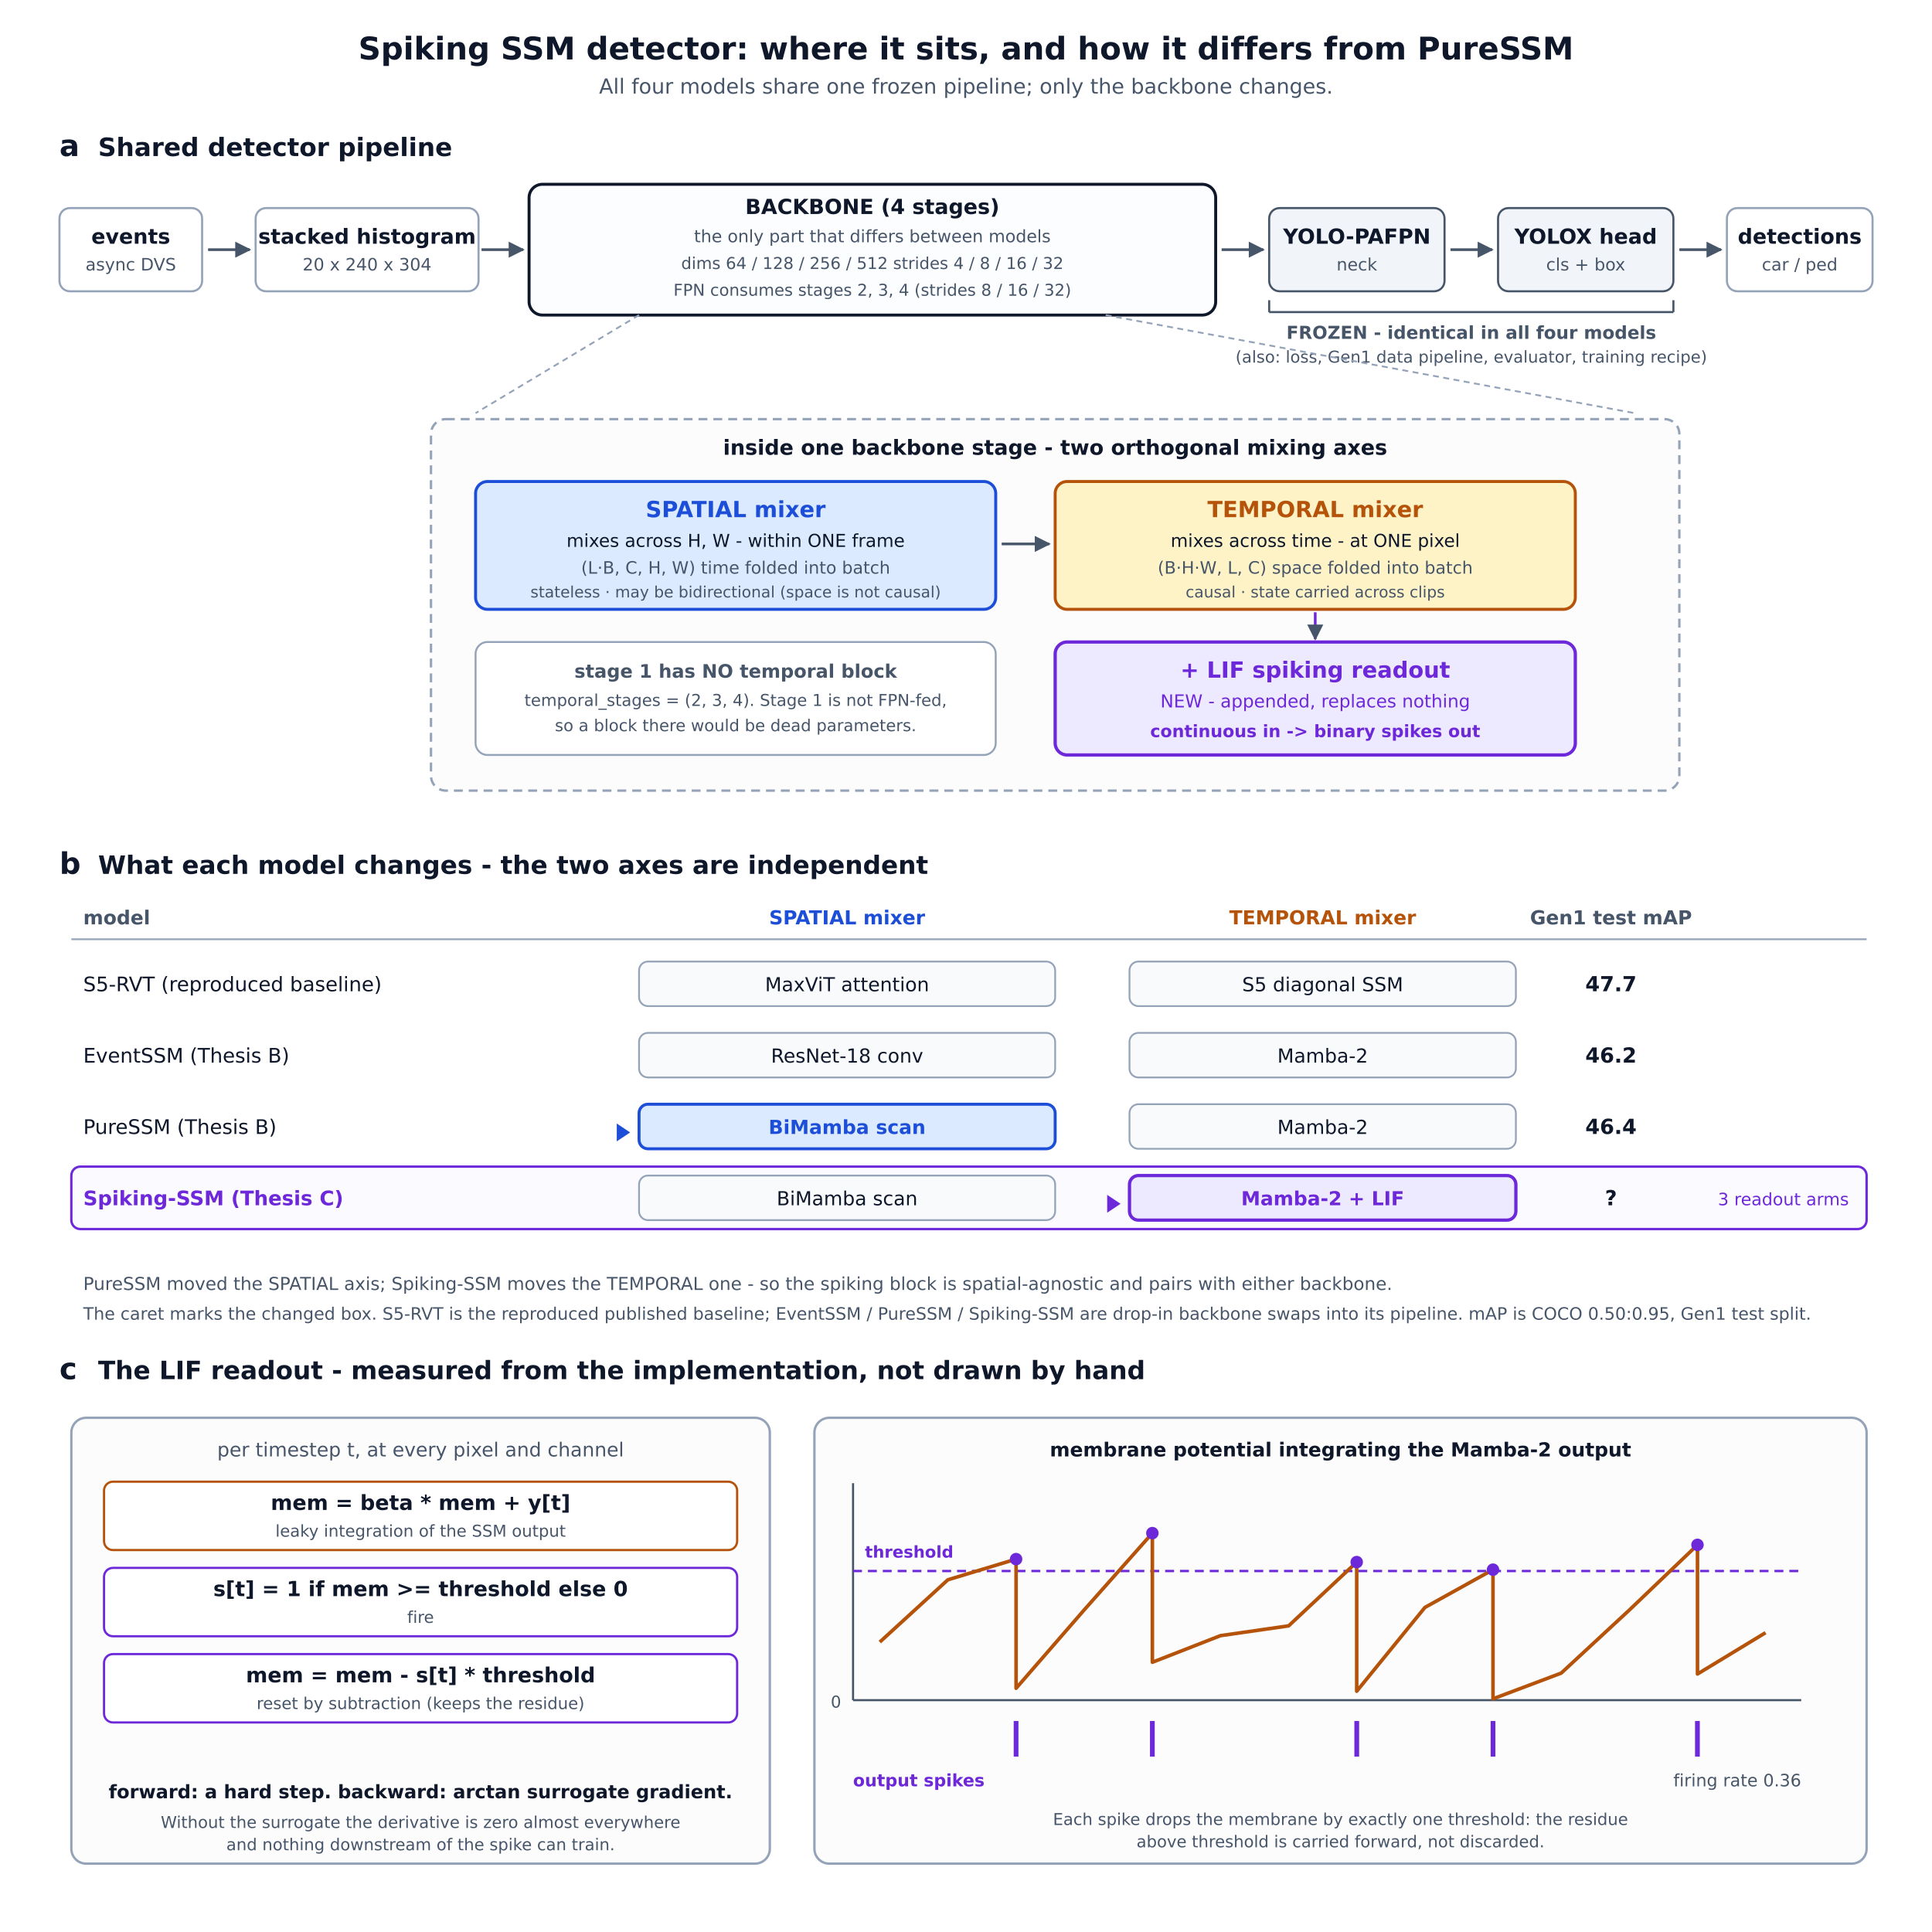
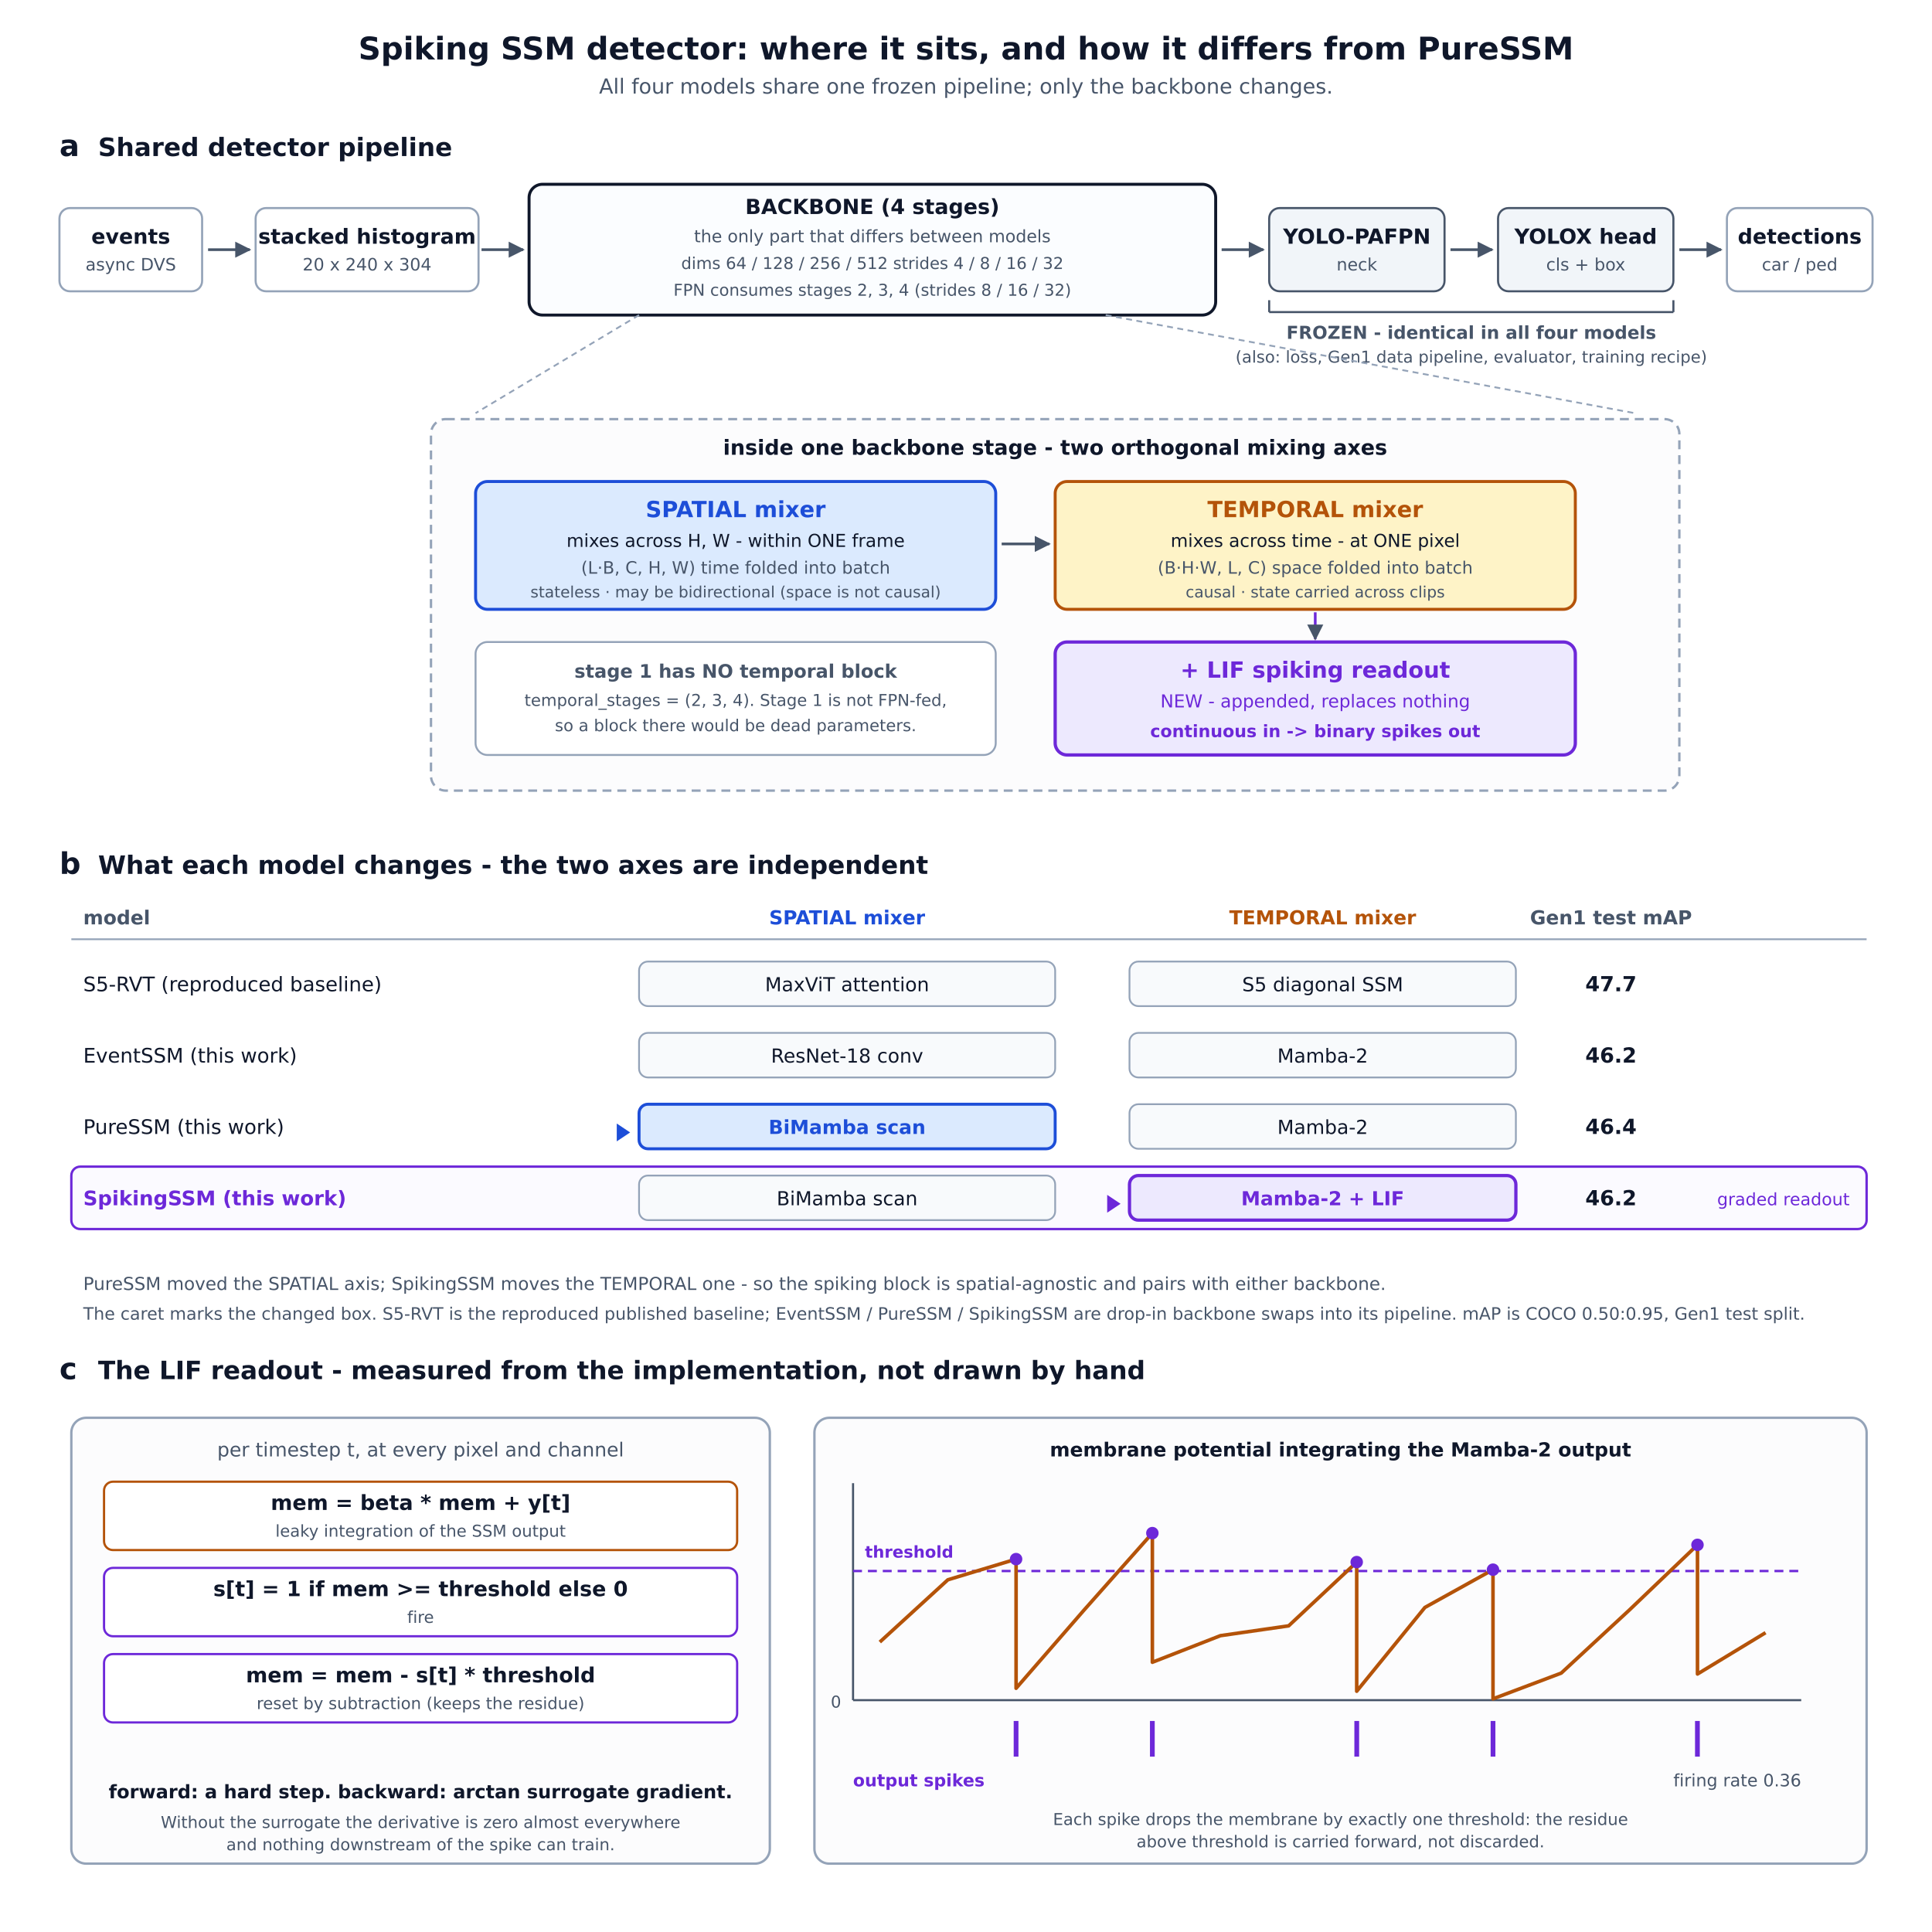
<svg xmlns="http://www.w3.org/2000/svg" width="1300" height="1300" viewBox="0 0 1300 1300">
  <defs>
    <marker id="ah" viewBox="0 0 10 10" refX="9" refY="5" markerWidth="6" markerHeight="6" orient="auto-start-reverse">
      <path d="M0,0 L10,5 L0,10 z" fill="#475569" />
    </marker>
  </defs>
  <rect width="1300" height="1300" fill="#ffffff" />
  <text x="650.0" y="40" font-family="DejaVu Sans, Helvetica, Arial, sans-serif" font-size="21" font-weight="bold" font-style="normal" fill="#0f172a" text-anchor="middle">Spiking SSM detector: where it sits, and how it differs from PureSSM</text>
  <text x="650.0" y="63" font-family="DejaVu Sans, Helvetica, Arial, sans-serif" font-size="14" font-weight="normal" font-style="normal" fill="#475569" text-anchor="middle">All four models share one frozen pipeline; only the backbone changes.</text>
  <text x="40" y="105" font-family="DejaVu Sans, Helvetica, Arial, sans-serif" font-size="20" font-weight="bold" font-style="normal" fill="#0f172a" text-anchor="start">a</text>
  <text x="66" y="105" font-family="DejaVu Sans, Helvetica, Arial, sans-serif" font-size="17" font-weight="bold" font-style="normal" fill="#0f172a" text-anchor="start">Shared detector pipeline</text>
  <rect x="40" y="140" width="96" height="56" rx="7" fill="#fff" stroke="#94a3b8" stroke-width="1.4" />
  <text x="88.0" y="164" font-family="DejaVu Sans, Helvetica, Arial, sans-serif" font-size="14" font-weight="bold" font-style="normal" fill="#0f172a" text-anchor="middle">events</text>
  <text x="88.0" y="182" font-family="DejaVu Sans, Helvetica, Arial, sans-serif" font-size="11.5" font-weight="normal" font-style="normal" fill="#475569" text-anchor="middle">async DVS</text>
  <line x1="140" y1="168" x2="168" y2="168" stroke="#475569" stroke-width="1.8" marker-end="url(#ah)" />
  <rect x="172" y="140" width="150" height="56" rx="7" fill="#fff" stroke="#94a3b8" stroke-width="1.4" />
  <text x="247.0" y="164" font-family="DejaVu Sans, Helvetica, Arial, sans-serif" font-size="14" font-weight="bold" font-style="normal" fill="#0f172a" text-anchor="middle">stacked histogram</text>
  <text x="247.0" y="182" font-family="DejaVu Sans, Helvetica, Arial, sans-serif" font-size="11.5" font-weight="normal" font-style="normal" fill="#475569" text-anchor="middle">20 x 240 x 304</text>
  <line x1="324" y1="168" x2="352" y2="168" stroke="#475569" stroke-width="1.8" marker-end="url(#ah)" />
  <rect x="356" y="124" width="462" height="88" rx="9" fill="#fbfdff" stroke="#0f172a" stroke-width="2.0" />
  <text x="587" y="144" font-family="DejaVu Sans, Helvetica, Arial, sans-serif" font-size="14" font-weight="bold" font-style="normal" fill="#0f172a" text-anchor="middle">BACKBONE  (4 stages)</text>
  <text x="587" y="163" font-family="DejaVu Sans, Helvetica, Arial, sans-serif" font-size="11.5" font-weight="italic" font-style="normal" fill="#475569" text-anchor="middle">the only part that differs between models</text>
  <text x="587" y="181" font-family="DejaVu Sans, Helvetica, Arial, sans-serif" font-size="11" font-weight="normal" font-style="normal" fill="#475569" text-anchor="middle">dims 64 / 128 / 256 / 512      strides 4 / 8 / 16 / 32</text>
  <text x="587" y="199" font-family="DejaVu Sans, Helvetica, Arial, sans-serif" font-size="11" font-weight="normal" font-style="normal" fill="#475569" text-anchor="middle">FPN consumes stages 2, 3, 4  (strides 8 / 16 / 32)</text>
  <line x1="822" y1="168" x2="850" y2="168" stroke="#475569" stroke-width="1.8" marker-end="url(#ah)" />
  <rect x="854" y="140" width="118" height="56" rx="7" fill="#f1f5f9" stroke="#475569" stroke-width="1.4" />
  <text x="913.0" y="164" font-family="DejaVu Sans, Helvetica, Arial, sans-serif" font-size="14" font-weight="bold" font-style="normal" fill="#0f172a" text-anchor="middle">YOLO-PAFPN</text>
  <text x="913.0" y="182" font-family="DejaVu Sans, Helvetica, Arial, sans-serif" font-size="11.5" font-weight="normal" font-style="normal" fill="#475569" text-anchor="middle">neck</text>
  <line x1="976" y1="168" x2="1004" y2="168" stroke="#475569" stroke-width="1.8" marker-end="url(#ah)" />
  <rect x="1008" y="140" width="118" height="56" rx="7" fill="#f1f5f9" stroke="#475569" stroke-width="1.4" />
  <text x="1067.0" y="164" font-family="DejaVu Sans, Helvetica, Arial, sans-serif" font-size="14" font-weight="bold" font-style="normal" fill="#0f172a" text-anchor="middle">YOLOX head</text>
  <text x="1067.0" y="182" font-family="DejaVu Sans, Helvetica, Arial, sans-serif" font-size="11.5" font-weight="normal" font-style="normal" fill="#475569" text-anchor="middle">cls + box</text>
  <line x1="1130" y1="168" x2="1158" y2="168" stroke="#475569" stroke-width="1.8" marker-end="url(#ah)" />
  <rect x="1162" y="140" width="98" height="56" rx="7" fill="#fff" stroke="#94a3b8" stroke-width="1.4" />
  <text x="1211.0" y="164" font-family="DejaVu Sans, Helvetica, Arial, sans-serif" font-size="14" font-weight="bold" font-style="normal" fill="#0f172a" text-anchor="middle">detections</text>
  <text x="1211.0" y="182" font-family="DejaVu Sans, Helvetica, Arial, sans-serif" font-size="11.5" font-weight="normal" font-style="normal" fill="#475569" text-anchor="middle">car / ped</text>
  <line x1="854" y1="210" x2="1126" y2="210" stroke="#475569" stroke-width="1.4" />
  <line x1="854" y1="210" x2="854" y2="202" stroke="#475569" stroke-width="1.4" />
  <line x1="1126" y1="210" x2="1126" y2="202" stroke="#475569" stroke-width="1.4" />
  <text x="990" y="228" font-family="DejaVu Sans, Helvetica, Arial, sans-serif" font-size="12" font-weight="bold" font-style="normal" fill="#475569" text-anchor="middle">FROZEN - identical in all four models</text>
  <text x="990" y="244" font-family="DejaVu Sans, Helvetica, Arial, sans-serif" font-size="11" font-weight="italic" font-style="normal" fill="#475569" text-anchor="middle">(also: loss, Gen1 data pipeline, evaluator, training recipe)</text>
  <line x1="430" y1="212" x2="320" y2="278" stroke="#94a3b8" stroke-width="1.2" stroke-dasharray="4 3" />
  <line x1="744" y1="212" x2="1100" y2="278" stroke="#94a3b8" stroke-width="1.2" stroke-dasharray="4 3" />
  <rect x="290" y="282" width="840" height="250" rx="10" fill="#fcfcfd" stroke="#94a3b8" stroke-width="1.6" stroke-dasharray="6 4" />
  <text x="710" y="306" font-family="DejaVu Sans, Helvetica, Arial, sans-serif" font-size="14" font-weight="bold" font-style="normal" fill="#0f172a" text-anchor="middle">inside one backbone stage - two orthogonal mixing axes</text>
  <rect x="320" y="324" width="350" height="86" rx="8" fill="#dbeafe" stroke="#1d4ed8" stroke-width="2.0" />
  <text x="495" y="348" font-family="DejaVu Sans, Helvetica, Arial, sans-serif" font-size="15" font-weight="bold" font-style="normal" fill="#1d4ed8" text-anchor="middle">SPATIAL mixer</text>
  <text x="495" y="368" font-family="DejaVu Sans, Helvetica, Arial, sans-serif" font-size="12" font-weight="normal" font-style="normal" fill="#0f172a" text-anchor="middle">mixes across H, W  -  within ONE frame</text>
  <text x="495" y="386" font-family="DejaVu Sans, Helvetica, Arial, sans-serif" font-size="11.5" font-weight="normal" font-style="normal" fill="#475569" text-anchor="middle">(L·B, C, H, W)   time folded into batch</text>
  <text x="495" y="402" font-family="DejaVu Sans, Helvetica, Arial, sans-serif" font-size="10.5" font-weight="italic" font-style="normal" fill="#475569" text-anchor="middle">stateless  ·  may be bidirectional (space is not causal)</text>
  <line x1="674" y1="366" x2="706" y2="366" stroke="#475569" stroke-width="1.8" marker-end="url(#ah)" />
  <rect x="710" y="324" width="350" height="86" rx="8" fill="#fef3c7" stroke="#b45309" stroke-width="2.0" />
  <text x="885" y="348" font-family="DejaVu Sans, Helvetica, Arial, sans-serif" font-size="15" font-weight="bold" font-style="normal" fill="#b45309" text-anchor="middle">TEMPORAL mixer</text>
  <text x="885" y="368" font-family="DejaVu Sans, Helvetica, Arial, sans-serif" font-size="12" font-weight="normal" font-style="normal" fill="#0f172a" text-anchor="middle">mixes across time  -  at ONE pixel</text>
  <text x="885" y="386" font-family="DejaVu Sans, Helvetica, Arial, sans-serif" font-size="11.5" font-weight="normal" font-style="normal" fill="#475569" text-anchor="middle">(B·H·W, L, C)   space folded into batch</text>
  <text x="885" y="402" font-family="DejaVu Sans, Helvetica, Arial, sans-serif" font-size="10.5" font-weight="italic" font-style="normal" fill="#475569" text-anchor="middle">causal  ·  state carried across clips</text>
  <line x1="885" y1="412" x2="885" y2="430" stroke="#6d28d9" stroke-width="1.8" marker-end="url(#ah)" />
  <rect x="710" y="432" width="350" height="76" rx="8" fill="#ede9fe" stroke="#6d28d9" stroke-width="2.2" />
  <text x="885" y="456" font-family="DejaVu Sans, Helvetica, Arial, sans-serif" font-size="15" font-weight="bold" font-style="normal" fill="#6d28d9" text-anchor="middle">+  LIF spiking readout</text>
  <text x="885" y="476" font-family="DejaVu Sans, Helvetica, Arial, sans-serif" font-size="12" font-weight="italic" font-style="normal" fill="#6d28d9" text-anchor="middle">NEW - appended, replaces nothing</text>
  <text x="885" y="496" font-family="DejaVu Sans, Helvetica, Arial, sans-serif" font-size="11.5" font-weight="bold" font-style="normal" fill="#6d28d9" text-anchor="middle">continuous in  -&gt;  binary spikes out</text>
  <rect x="320" y="432" width="350" height="76" rx="8" fill="#fff" stroke="#94a3b8" stroke-width="1.3" />
  <text x="495" y="456" font-family="DejaVu Sans, Helvetica, Arial, sans-serif" font-size="12.5" font-weight="bold" font-style="normal" fill="#475569" text-anchor="middle">stage 1 has NO temporal block</text>
  <text x="495" y="475" font-family="DejaVu Sans, Helvetica, Arial, sans-serif" font-size="11" font-weight="normal" font-style="normal" fill="#475569" text-anchor="middle">temporal_stages = (2, 3, 4). Stage 1 is not FPN-fed,</text>
  <text x="495" y="492" font-family="DejaVu Sans, Helvetica, Arial, sans-serif" font-size="11" font-weight="normal" font-style="normal" fill="#475569" text-anchor="middle">so a block there would be dead parameters.</text>
  <text x="40" y="588" font-family="DejaVu Sans, Helvetica, Arial, sans-serif" font-size="20" font-weight="bold" font-style="normal" fill="#0f172a" text-anchor="start">b</text>
  <text x="66" y="588" font-family="DejaVu Sans, Helvetica, Arial, sans-serif" font-size="17" font-weight="bold" font-style="normal" fill="#0f172a" text-anchor="start">What each model changes - the two axes are independent</text>
  <text x="56" y="622" font-family="DejaVu Sans, Helvetica, Arial, sans-serif" font-size="13" font-weight="bold" font-style="normal" fill="#475569" text-anchor="start">model</text>
  <text x="570" y="622" font-family="DejaVu Sans, Helvetica, Arial, sans-serif" font-size="13" font-weight="bold" font-style="normal" fill="#1d4ed8" text-anchor="middle">SPATIAL mixer</text>
  <text x="890" y="622" font-family="DejaVu Sans, Helvetica, Arial, sans-serif" font-size="13" font-weight="bold" font-style="normal" fill="#b45309" text-anchor="middle">TEMPORAL mixer</text>
  <text x="1084" y="622" font-family="DejaVu Sans, Helvetica, Arial, sans-serif" font-size="13" font-weight="bold" font-style="normal" fill="#475569" text-anchor="middle">Gen1 test mAP</text>
  <line x1="48" y1="632" x2="1256" y2="632" stroke="#94a3b8" stroke-width="1.2" />
  <text x="56" y="667" font-family="DejaVu Sans, Helvetica, Arial, sans-serif" font-size="13.5" font-weight="normal" font-style="normal" fill="#0f172a" text-anchor="start">S5-RVT  (reproduced baseline)</text>
  <rect x="430" y="647" width="280" height="30" rx="6" fill="#f8fafc" stroke="#94a3b8" stroke-width="1.2" />
  <text x="570" y="667" font-family="DejaVu Sans, Helvetica, Arial, sans-serif" font-size="13" font-weight="normal" font-style="normal" fill="#0f172a" text-anchor="middle">MaxViT attention</text>
  <rect x="760" y="647" width="260" height="30" rx="6" fill="#f8fafc" stroke="#94a3b8" stroke-width="1.2" />
  <text x="890" y="667" font-family="DejaVu Sans, Helvetica, Arial, sans-serif" font-size="13" font-weight="normal" font-style="normal" fill="#0f172a" text-anchor="middle">S5 diagonal SSM</text>
  <text x="1084" y="667" font-family="DejaVu Sans, Helvetica, Arial, sans-serif" font-size="14" font-weight="bold" font-style="normal" fill="#0f172a" text-anchor="middle">47.7</text>
-   <text x="56" y="715" font-family="DejaVu Sans, Helvetica, Arial, sans-serif" font-size="13.5" font-weight="normal" font-style="normal" fill="#0f172a" text-anchor="start">EventSSM  (Thesis B)</text>
+   <text x="56" y="715" font-family="DejaVu Sans, Helvetica, Arial, sans-serif" font-size="13.5" font-weight="normal" font-style="normal" fill="#0f172a" text-anchor="start">EventSSM  (this work)</text>
  <rect x="430" y="695" width="280" height="30" rx="6" fill="#f8fafc" stroke="#94a3b8" stroke-width="1.2" />
  <text x="570" y="715" font-family="DejaVu Sans, Helvetica, Arial, sans-serif" font-size="13" font-weight="normal" font-style="normal" fill="#0f172a" text-anchor="middle">ResNet-18 conv</text>
  <rect x="760" y="695" width="260" height="30" rx="6" fill="#f8fafc" stroke="#94a3b8" stroke-width="1.2" />
  <text x="890" y="715" font-family="DejaVu Sans, Helvetica, Arial, sans-serif" font-size="13" font-weight="normal" font-style="normal" fill="#0f172a" text-anchor="middle">Mamba-2</text>
  <text x="1084" y="715" font-family="DejaVu Sans, Helvetica, Arial, sans-serif" font-size="14" font-weight="bold" font-style="normal" fill="#0f172a" text-anchor="middle">46.2</text>
-   <text x="56" y="763" font-family="DejaVu Sans, Helvetica, Arial, sans-serif" font-size="13.5" font-weight="normal" font-style="normal" fill="#0f172a" text-anchor="start">PureSSM  (Thesis B)</text>
+   <text x="56" y="763" font-family="DejaVu Sans, Helvetica, Arial, sans-serif" font-size="13.5" font-weight="normal" font-style="normal" fill="#0f172a" text-anchor="start">PureSSM  (this work)</text>
  <path d="M 415 756 L 424 762 L 415 768 z" fill="#1d4ed8" />
  <rect x="430" y="743" width="280" height="30" rx="6" fill="#dbeafe" stroke="#1d4ed8" stroke-width="2.0" />
  <text x="570" y="763" font-family="DejaVu Sans, Helvetica, Arial, sans-serif" font-size="13" font-weight="bold" font-style="normal" fill="#1d4ed8" text-anchor="middle">BiMamba scan</text>
  <rect x="760" y="743" width="260" height="30" rx="6" fill="#f8fafc" stroke="#94a3b8" stroke-width="1.2" />
  <text x="890" y="763" font-family="DejaVu Sans, Helvetica, Arial, sans-serif" font-size="13" font-weight="normal" font-style="normal" fill="#0f172a" text-anchor="middle">Mamba-2</text>
  <text x="1084" y="763" font-family="DejaVu Sans, Helvetica, Arial, sans-serif" font-size="14" font-weight="bold" font-style="normal" fill="#0f172a" text-anchor="middle">46.4</text>
  <rect x="48" y="785" width="1208" height="42" rx="6" fill="#fbfaff" stroke="#6d28d9" stroke-width="1.6" />
-   <text x="56" y="811" font-family="DejaVu Sans, Helvetica, Arial, sans-serif" font-size="13.5" font-weight="bold" font-style="normal" fill="#6d28d9" text-anchor="start">Spiking-SSM  (Thesis C)</text>
+   <text x="56" y="811" font-family="DejaVu Sans, Helvetica, Arial, sans-serif" font-size="13.5" font-weight="bold" font-style="normal" fill="#6d28d9" text-anchor="start">SpikingSSM  (this work)</text>
  <path d="M 745 804 L 754 810 L 745 816 z" fill="#6d28d9" />
  <rect x="430" y="791" width="280" height="30" rx="6" fill="#f8fafc" stroke="#94a3b8" stroke-width="1.2" />
  <text x="570" y="811" font-family="DejaVu Sans, Helvetica, Arial, sans-serif" font-size="13" font-weight="normal" font-style="normal" fill="#0f172a" text-anchor="middle">BiMamba scan</text>
  <rect x="760" y="791" width="260" height="30" rx="6" fill="#ede9fe" stroke="#6d28d9" stroke-width="2.2" />
  <text x="890" y="811" font-family="DejaVu Sans, Helvetica, Arial, sans-serif" font-size="13" font-weight="bold" font-style="normal" fill="#6d28d9" text-anchor="middle">Mamba-2  +  LIF</text>
-   <text x="1084" y="811" font-family="DejaVu Sans, Helvetica, Arial, sans-serif" font-size="14" font-weight="bold" font-style="normal" fill="#0f172a" text-anchor="middle">?</text>
-   <text x="1200" y="811" font-family="DejaVu Sans, Helvetica, Arial, sans-serif" font-size="11.5" font-weight="italic" font-style="normal" fill="#6d28d9" text-anchor="middle">3 readout arms</text>
-   <text x="56" y="868" font-family="DejaVu Sans, Helvetica, Arial, sans-serif" font-size="12" font-weight="italic" font-style="normal" fill="#475569" text-anchor="start">PureSSM moved the SPATIAL axis; Spiking-SSM moves the TEMPORAL one - so the spiking block is spatial-agnostic and pairs with either backbone.</text>
-   <text x="56" y="888" font-family="DejaVu Sans, Helvetica, Arial, sans-serif" font-size="11.5" font-weight="italic" font-style="normal" fill="#475569" text-anchor="start">The caret marks the changed box. S5-RVT is the reproduced published baseline; EventSSM / PureSSM / Spiking-SSM are drop-in backbone swaps into its pipeline. mAP is COCO 0.50:0.95, Gen1 test split.</text>
+   <text x="1084" y="811" font-family="DejaVu Sans, Helvetica, Arial, sans-serif" font-size="14" font-weight="bold" font-style="normal" fill="#0f172a" text-anchor="middle">46.2</text>
+   <text x="1200" y="811" font-family="DejaVu Sans, Helvetica, Arial, sans-serif" font-size="11.5" font-weight="italic" font-style="normal" fill="#6d28d9" text-anchor="middle">graded readout</text>
+   <text x="56" y="868" font-family="DejaVu Sans, Helvetica, Arial, sans-serif" font-size="12" font-weight="italic" font-style="normal" fill="#475569" text-anchor="start">PureSSM moved the SPATIAL axis; SpikingSSM moves the TEMPORAL one - so the spiking block is spatial-agnostic and pairs with either backbone.</text>
+   <text x="56" y="888" font-family="DejaVu Sans, Helvetica, Arial, sans-serif" font-size="11.5" font-weight="italic" font-style="normal" fill="#475569" text-anchor="start">The caret marks the changed box. S5-RVT is the reproduced published baseline; EventSSM / PureSSM / SpikingSSM are drop-in backbone swaps into its pipeline. mAP is COCO 0.50:0.95, Gen1 test split.</text>
  <text x="40" y="928" font-family="DejaVu Sans, Helvetica, Arial, sans-serif" font-size="20" font-weight="bold" font-style="normal" fill="#0f172a" text-anchor="start">c</text>
  <text x="66" y="928" font-family="DejaVu Sans, Helvetica, Arial, sans-serif" font-size="17" font-weight="bold" font-style="normal" fill="#0f172a" text-anchor="start">The LIF readout - measured from the implementation, not drawn by hand</text>
  <rect x="48" y="954" width="470" height="300" rx="10" fill="#fcfcfd" stroke="#94a3b8" stroke-width="1.6" />
  <text x="283" y="980" font-family="DejaVu Sans, Helvetica, Arial, sans-serif" font-size="13" font-weight="italic" font-style="normal" fill="#475569" text-anchor="middle">per timestep t, at every pixel and channel</text>
  <rect x="70" y="997" width="426" height="46" rx="6" fill="#ffffff" stroke="#b45309" stroke-width="1.5" />
  <text x="283" y="1016" font-family="DejaVu Sans, Helvetica, Arial, sans-serif" font-size="14" font-weight="bold" font-style="normal" fill="#0f172a" text-anchor="middle">mem  =  beta * mem  +  y[t]</text>
  <text x="283" y="1034" font-family="DejaVu Sans, Helvetica, Arial, sans-serif" font-size="11" font-weight="italic" font-style="normal" fill="#475569" text-anchor="middle">leaky integration of the SSM output</text>
  <rect x="70" y="1055" width="426" height="46" rx="6" fill="#ffffff" stroke="#6d28d9" stroke-width="1.5" />
  <text x="283" y="1074" font-family="DejaVu Sans, Helvetica, Arial, sans-serif" font-size="14" font-weight="bold" font-style="normal" fill="#0f172a" text-anchor="middle">s[t]  =  1  if  mem &gt;= threshold  else 0</text>
  <text x="283" y="1092" font-family="DejaVu Sans, Helvetica, Arial, sans-serif" font-size="11" font-weight="italic" font-style="normal" fill="#475569" text-anchor="middle">fire</text>
  <rect x="70" y="1113" width="426" height="46" rx="6" fill="#ffffff" stroke="#6d28d9" stroke-width="1.5" />
  <text x="283" y="1132" font-family="DejaVu Sans, Helvetica, Arial, sans-serif" font-size="14" font-weight="bold" font-style="normal" fill="#0f172a" text-anchor="middle">mem  =  mem  -  s[t] * threshold</text>
  <text x="283" y="1150" font-family="DejaVu Sans, Helvetica, Arial, sans-serif" font-size="11" font-weight="italic" font-style="normal" fill="#475569" text-anchor="middle">reset by subtraction (keeps the residue)</text>
  <text x="283" y="1210" font-family="DejaVu Sans, Helvetica, Arial, sans-serif" font-size="12.5" font-weight="bold" font-style="normal" fill="#0f172a" text-anchor="middle">forward: a hard step.   backward: arctan surrogate gradient.</text>
  <text x="283" y="1230" font-family="DejaVu Sans, Helvetica, Arial, sans-serif" font-size="11" font-weight="italic" font-style="normal" fill="#475569" text-anchor="middle">Without the surrogate the derivative is zero almost everywhere</text>
  <text x="283" y="1245" font-family="DejaVu Sans, Helvetica, Arial, sans-serif" font-size="11" font-weight="italic" font-style="normal" fill="#475569" text-anchor="middle">and nothing downstream of the spike can train.</text>
  <rect x="548" y="954" width="708" height="300" rx="10" fill="#fcfcfd" stroke="#94a3b8" stroke-width="1.6" />
  <text x="902" y="980" font-family="DejaVu Sans, Helvetica, Arial, sans-serif" font-size="13" font-weight="bold" font-style="normal" fill="#0f172a" text-anchor="middle">membrane potential integrating the Mamba-2 output</text>
  <line x1="574" y1="1144.0" x2="1212" y2="1144.0" stroke="#475569" stroke-width="1.4" />
  <line x1="574" y1="1144.0" x2="574" y2="998" stroke="#475569" stroke-width="1.4" />
  <line x1="574" y1="1057.103" x2="1212" y2="1057.103" stroke="#6d28d9" stroke-width="1.6" stroke-dasharray="6 4" />
  <text x="582" y="1048.103" font-family="DejaVu Sans, Helvetica, Arial, sans-serif" font-size="11" font-weight="bold" font-style="normal" fill="#6d28d9" text-anchor="start">threshold</text>
  <text x="566" y="1149.0" font-family="DejaVu Sans, Helvetica, Arial, sans-serif" font-size="11" font-weight="normal" font-style="normal" fill="#475569" text-anchor="end">0</text>
  <polyline points="592.0,1104.9 637.8,1063.0 683.7,1049.1 683.7,1136.0 729.5,1083.3 775.4,1031.6 775.4,1118.5 821.2,1100.6 867.1,1094.0 912.9,1051.1 912.9,1138.0 958.8,1081.6 1004.6,1056.2 1004.6,1143.1 1050.5,1125.8 1096.3,1083.4 1142.2,1039.5 1142.2,1126.4 1188.0,1098.6" fill="none" stroke="#b45309" stroke-width="2.4" stroke-linejoin="round" />
  <circle cx="683.7" cy="1049.1" r="4.2" fill="#6d28d9" />
  <line x1="683.692" y1="1158" x2="683.692" y2="1182" stroke="#6d28d9" stroke-width="3.2" />
  <circle cx="775.4" cy="1031.6" r="4.2" fill="#6d28d9" />
  <line x1="775.385" y1="1158" x2="775.385" y2="1182" stroke="#6d28d9" stroke-width="3.2" />
  <circle cx="912.9" cy="1051.1" r="4.2" fill="#6d28d9" />
  <line x1="912.923" y1="1158" x2="912.923" y2="1182" stroke="#6d28d9" stroke-width="3.2" />
  <circle cx="1004.6" cy="1056.2" r="4.2" fill="#6d28d9" />
  <line x1="1004.615" y1="1158" x2="1004.615" y2="1182" stroke="#6d28d9" stroke-width="3.2" />
  <circle cx="1142.2" cy="1039.5" r="4.2" fill="#6d28d9" />
  <line x1="1142.154" y1="1158" x2="1142.154" y2="1182" stroke="#6d28d9" stroke-width="3.2" />
  <text x="574" y="1202" font-family="DejaVu Sans, Helvetica, Arial, sans-serif" font-size="11.5" font-weight="bold" font-style="normal" fill="#6d28d9" text-anchor="start">output spikes</text>
  <text x="1212" y="1202" font-family="DejaVu Sans, Helvetica, Arial, sans-serif" font-size="11.5" font-weight="italic" font-style="normal" fill="#475569" text-anchor="end">firing rate 0.36</text>
  <text x="902" y="1228" font-family="DejaVu Sans, Helvetica, Arial, sans-serif" font-size="11" font-weight="italic" font-style="normal" fill="#475569" text-anchor="middle">Each spike drops the membrane by exactly one threshold: the residue</text>
  <text x="902" y="1243" font-family="DejaVu Sans, Helvetica, Arial, sans-serif" font-size="11" font-weight="italic" font-style="normal" fill="#475569" text-anchor="middle">above threshold is carried forward, not discarded.</text>
</svg>
